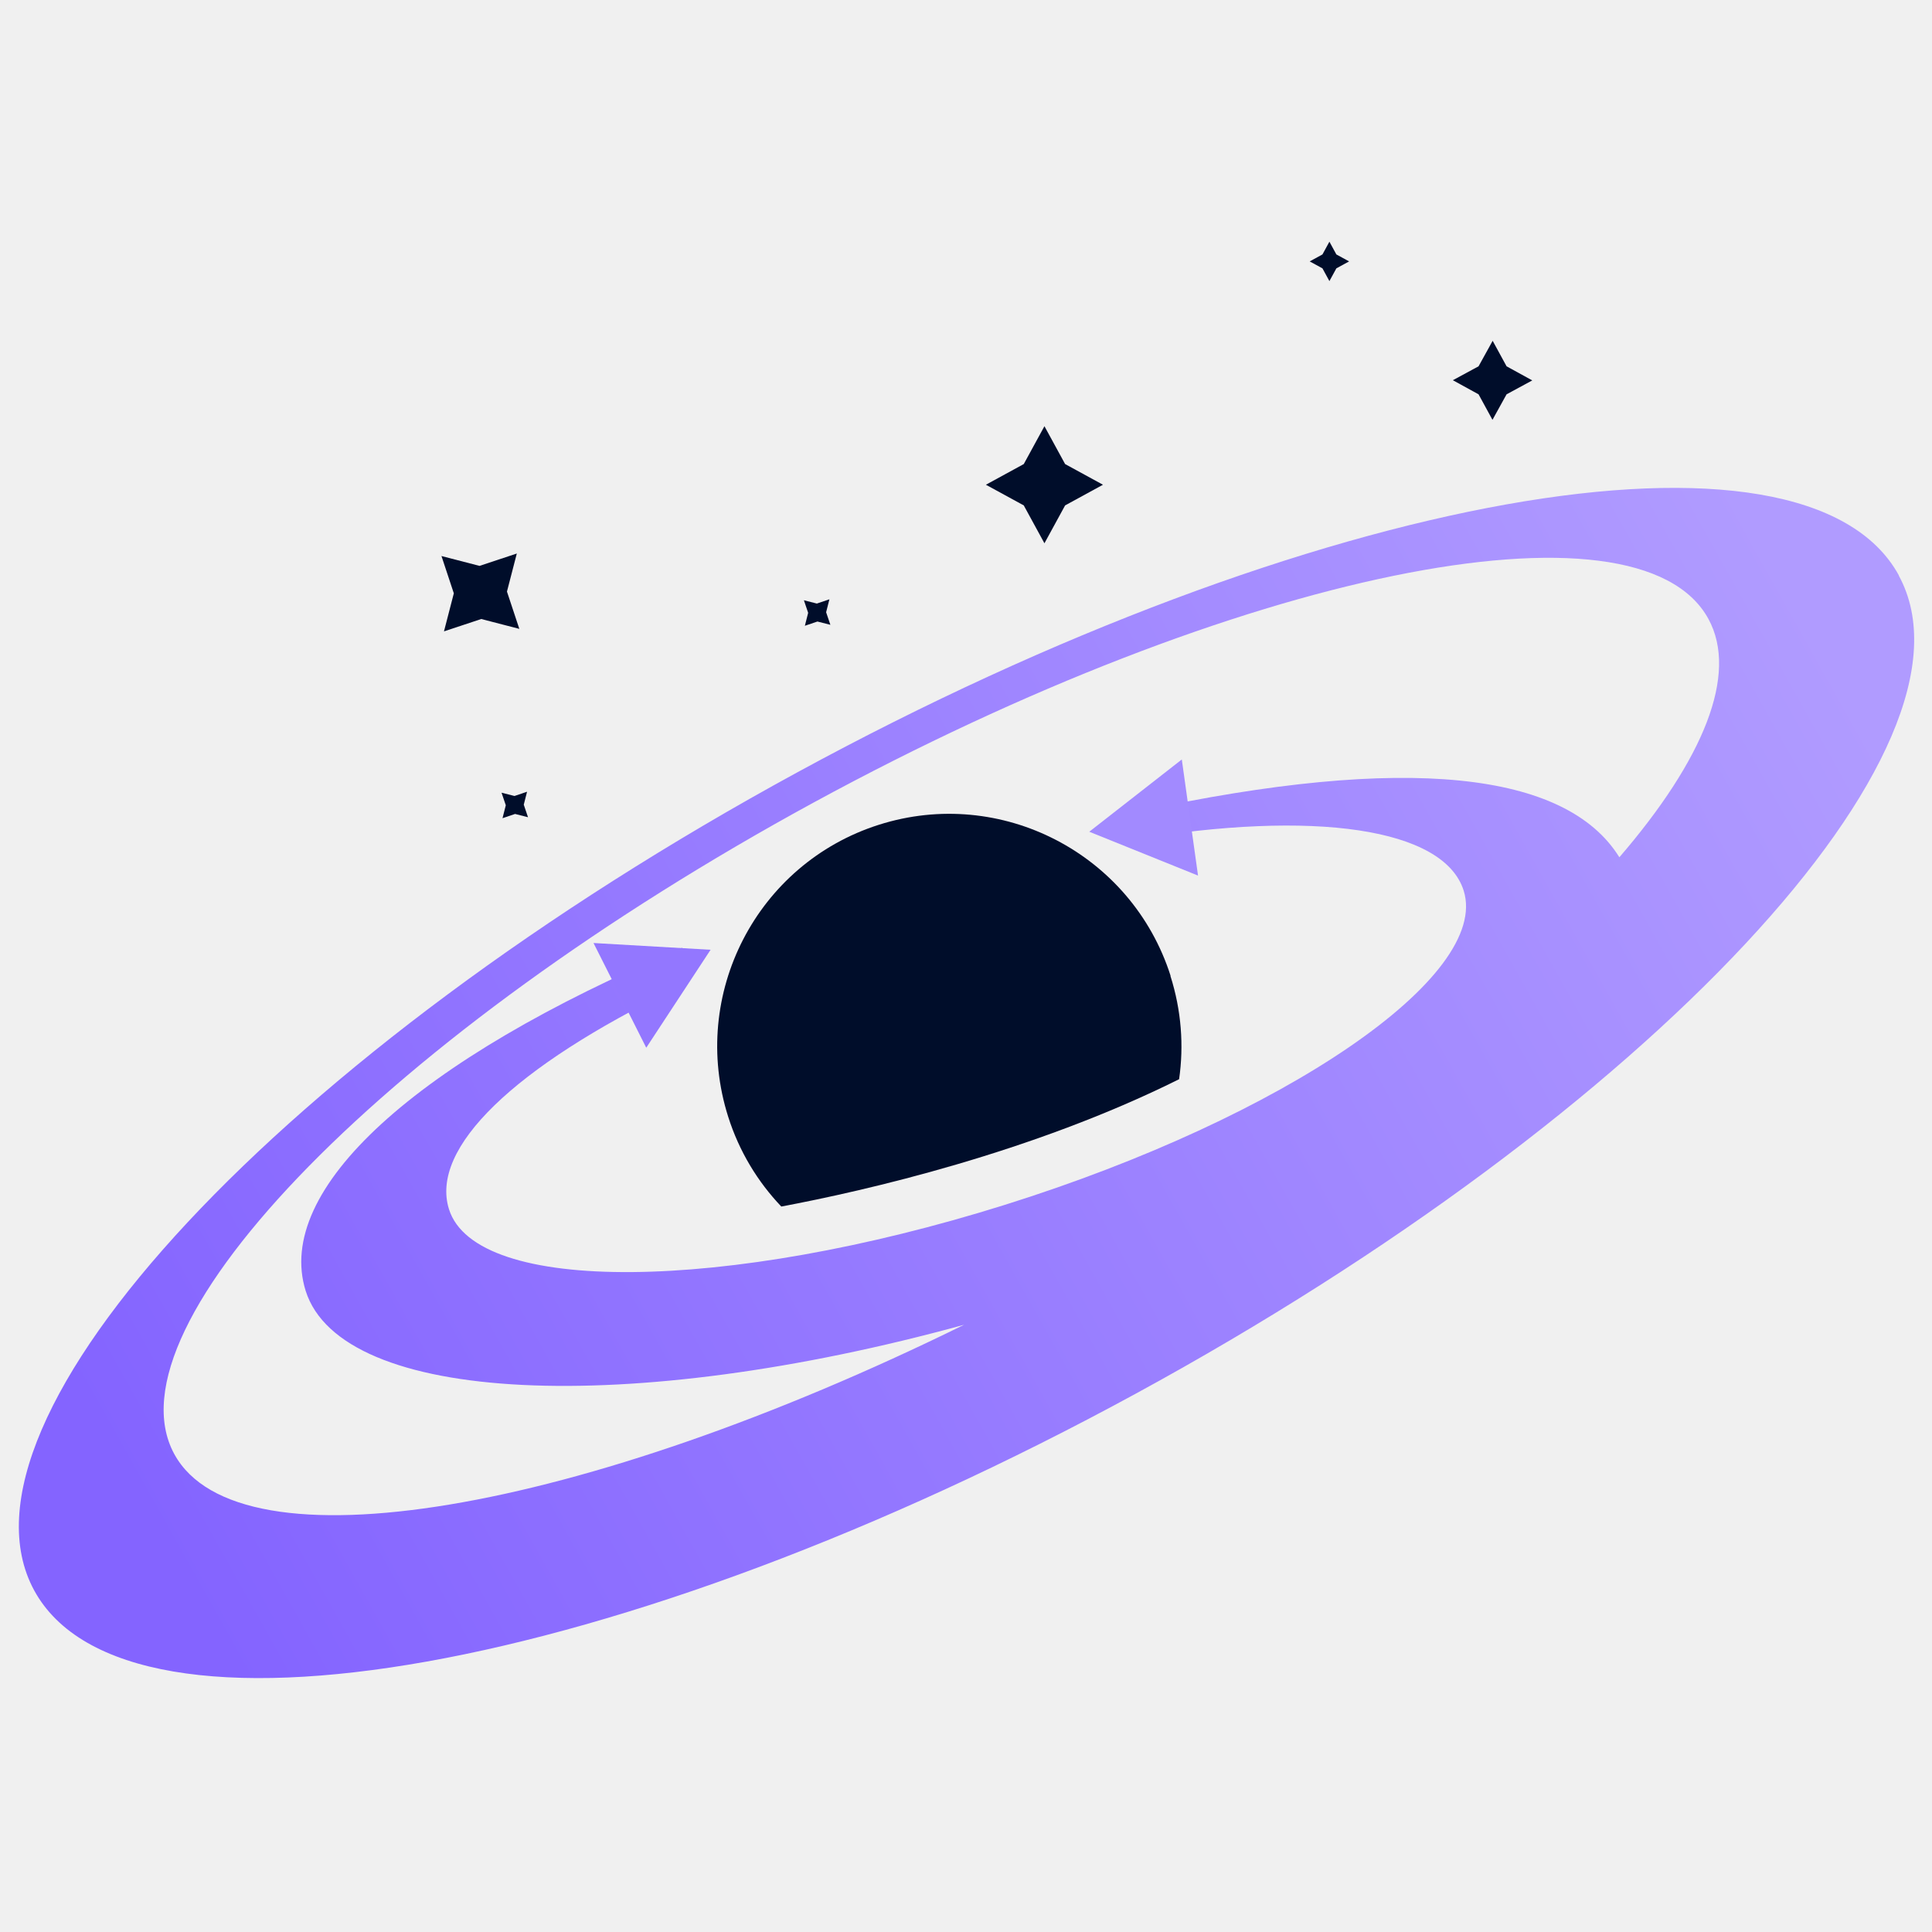
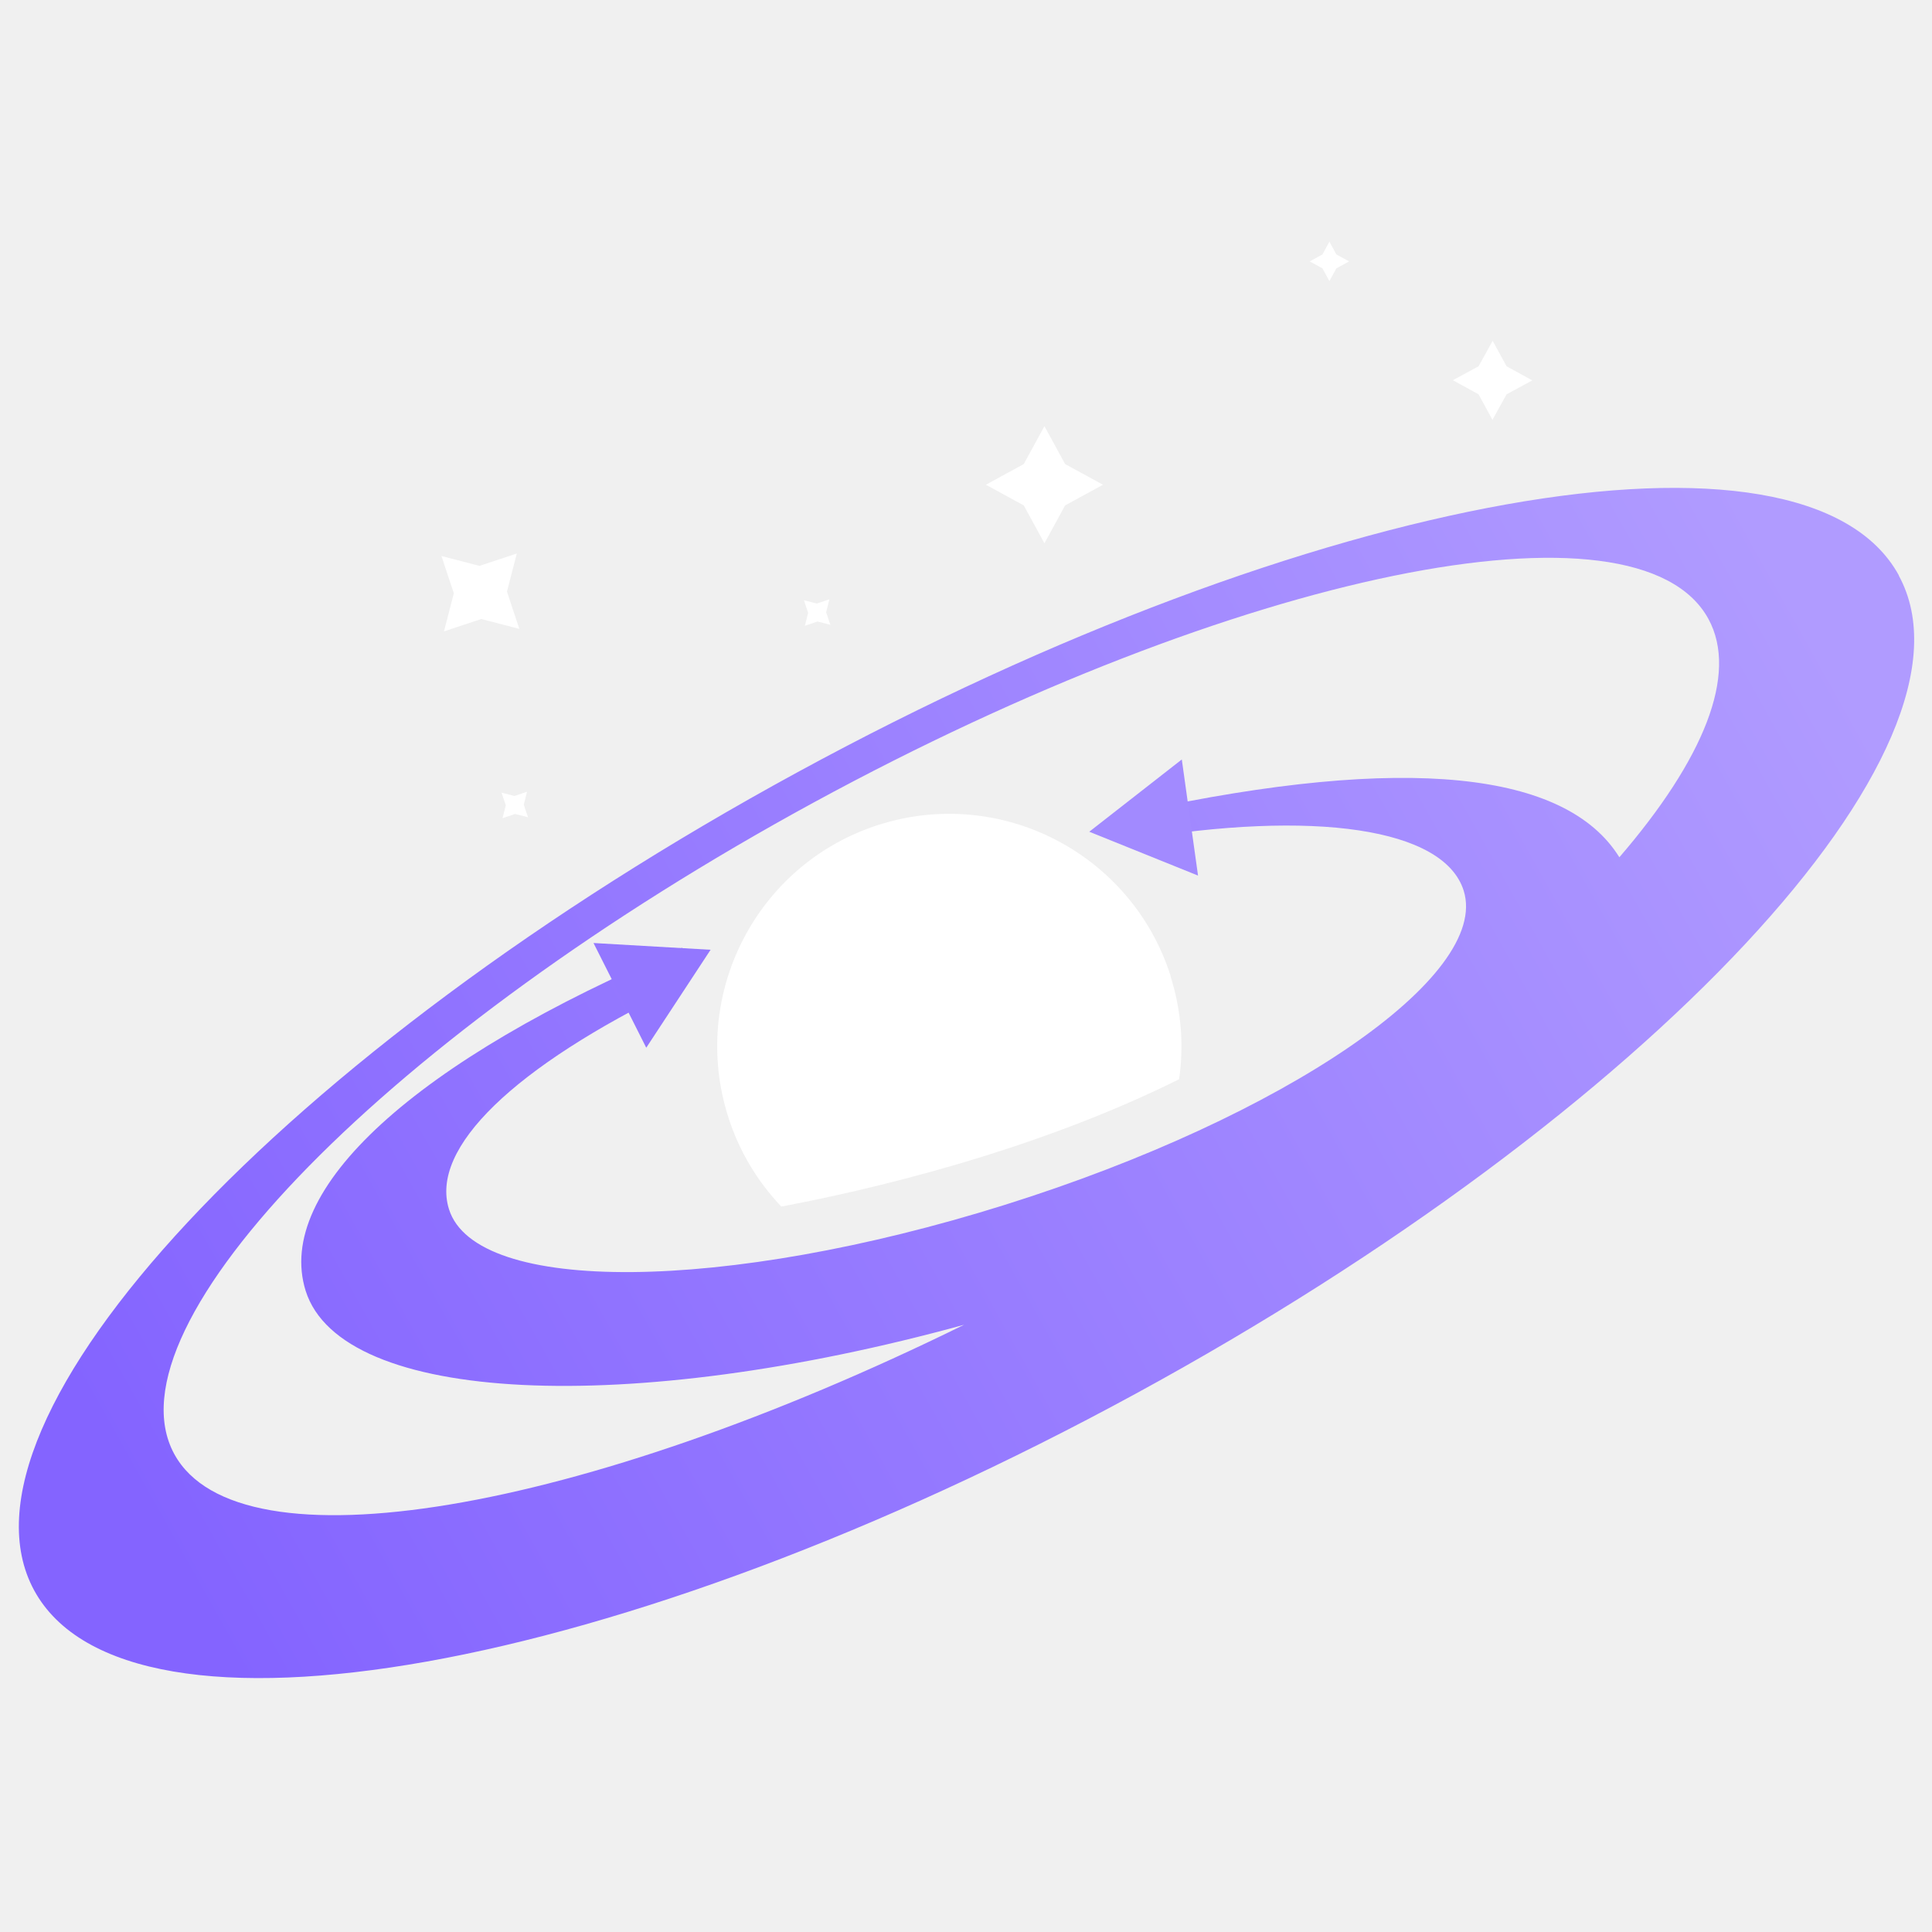
<svg xmlns="http://www.w3.org/2000/svg" id="Layer_1" data-name="Layer 1" version="1.1" viewBox="0 0 1000 1000">
  <defs>
    <style>
      .cls-1 {
-         fill: url(#linear-gradient);
+         fill: url(#linear-gradient-dark-mode);
+       }
+ 
+       @media (prefers-color-scheme: light) {
+         .cls-1 {
+           fill: url(#linear-gradient-light-mode);
+         }
      }

      .cls-1, .cls-2, .cls-3, .cls-4 {
        stroke-width: 0px;
      }

      .cls-2 {
-         fill: #000d2a;
+         fill: #fff;
      }

+       @media (prefers-color-scheme: light) {
+         .cls-2 {
+           fill: #000d2a;
+         }
+       }
+       
      .cls-3 {
        fill: #a28aff;
      }

      .cls-4 {
        fill: #9377ff;
      }
    </style>
-     <linearGradient id="linear-gradient" x1="80" y1="795.7" x2="936.3" y2="316.7" gradientUnits="userSpaceOnUse">
+     <linearGradient id="linear-gradient-dark-mode" x1="80" y1="795.7" x2="936.3" y2="316.7" gradientUnits="userSpaceOnUse">
      <stop offset="0" stop-color="#8464ff" />
      <stop offset="1" stop-color="#b09bff" />
+     </linearGradient>
+     <linearGradient id="linear-gradient-light-mode" x1="80" y1="795.7" x2="936.3" y2="316.7" gradientUnits="userSpaceOnUse">
+       <stop offset="0" stop-color="#6036fe" />
+       <stop offset="1" stop-color="#8464ff" />
    </linearGradient>
  </defs>
  <g id="Shape_9" data-name="Shape 9">
    <path class="cls-1" d="M982.9,297.9c-48.4-88.8-303.6-43.3-570.1,101.8C146.3,544.8-30.6,734.4,17.7,823.2c48.4,88.8,303.6,43.3,570.1-101.8,266.5-145.1,443.4-334.7,395-423.5ZM838.1,443.6c-27.5-44.1-109.8-53.6-248.9-23.6,9.3,4.9-9.5,10.6-3.7,14.8,94.7-15.9,161.9-6.2,172.1,26.2,13.9,44.3-92.4,117.1-237.4,162.6-145,45.5-273.9,46.6-287.8,2.3-10-31.7,33.7-73.7,117.3-114.2,3.8-9.9-1.6-13.6,3.5-21.2-139,58.6-211.3,125.4-195,177.6,18.5,58.8,167.3,65.3,340.8,17.6-198.3,97.6-375.4,128.2-408.8,66.9-36.4-66.9,111.8-217.9,331.1-337.3,219.3-119.3,426.6-161.8,463-94.9,15.6,28.7-2.7,72.9-46.1,123.3Z" />
  </g>
  <g id="Shape_10" data-name="Shape 10">
    <path class="cls-2" d="M605.9,505.1c-20.2-63.3-87.8-98.3-151-78.2-63.2,20.1-98.1,87.8-78,151.1,5.7,18,15.3,33.7,27.5,46.5,43.6-8.2,129.6-27.9,205.9-65.9,2.5-17.4,1.2-35.6-4.5-53.5Z" />
  </g>
  <g id="Shape_11" data-name="Shape 11">
    <path class="cls-2" d="M540.6,220.6l-10.7,19.6-19.6,10.7,19.6,10.7,10.7,19.6,10.7-19.6,19.6-10.7-19.6-10.7-10.7-19.6ZM779.8,189.6l-7.2-13.2-7.3,13.2-13.3,7.2,13.3,7.3,7.2,13.2,7.3-13.2,13.3-7.2-13.3-7.3ZM688.1,125.1l-3.6,6.6-6.6,3.6,6.6,3.6,3.6,6.6,3.6-6.6,6.6-3.6-6.6-3.6-3.6-6.6Z" />
  </g>
  <g id="Shape_12" data-name="Shape 12">
    <path class="cls-2" d="M262.4,306.2l5.1-19.7-19.3,6.4-19.7-5.1,6.4,19.3-5.1,19.7,19.3-6.4,19.7,5.1-6.4-19.3ZM272.8,409.8l-6.5,2.2-6.7-1.7,2.2,6.5-1.7,6.7,6.5-2.2,6.7,1.7-2.2-6.5,1.7-6.7ZM427.6,316.9l1.7-6.7-6.5,2.2-6.7-1.7,2.2,6.5-1.7,6.7,6.5-2.2,6.7,1.7-2.2-6.5Z" />
  </g>
  <g id="Triangle_1" data-name="Triangle 1">
    <polygon class="cls-4" points="307.2 488.1 334.5 542.3 367.8 491.6 307.2 488.1" />
  </g>
  <g id="Triangle_1_copy" data-name="Triangle 1 copy">
    <polygon class="cls-3" points="611.7 393.1 563.8 430.5 620.1 453.2 611.7 393.1" />
  </g>
</svg>
